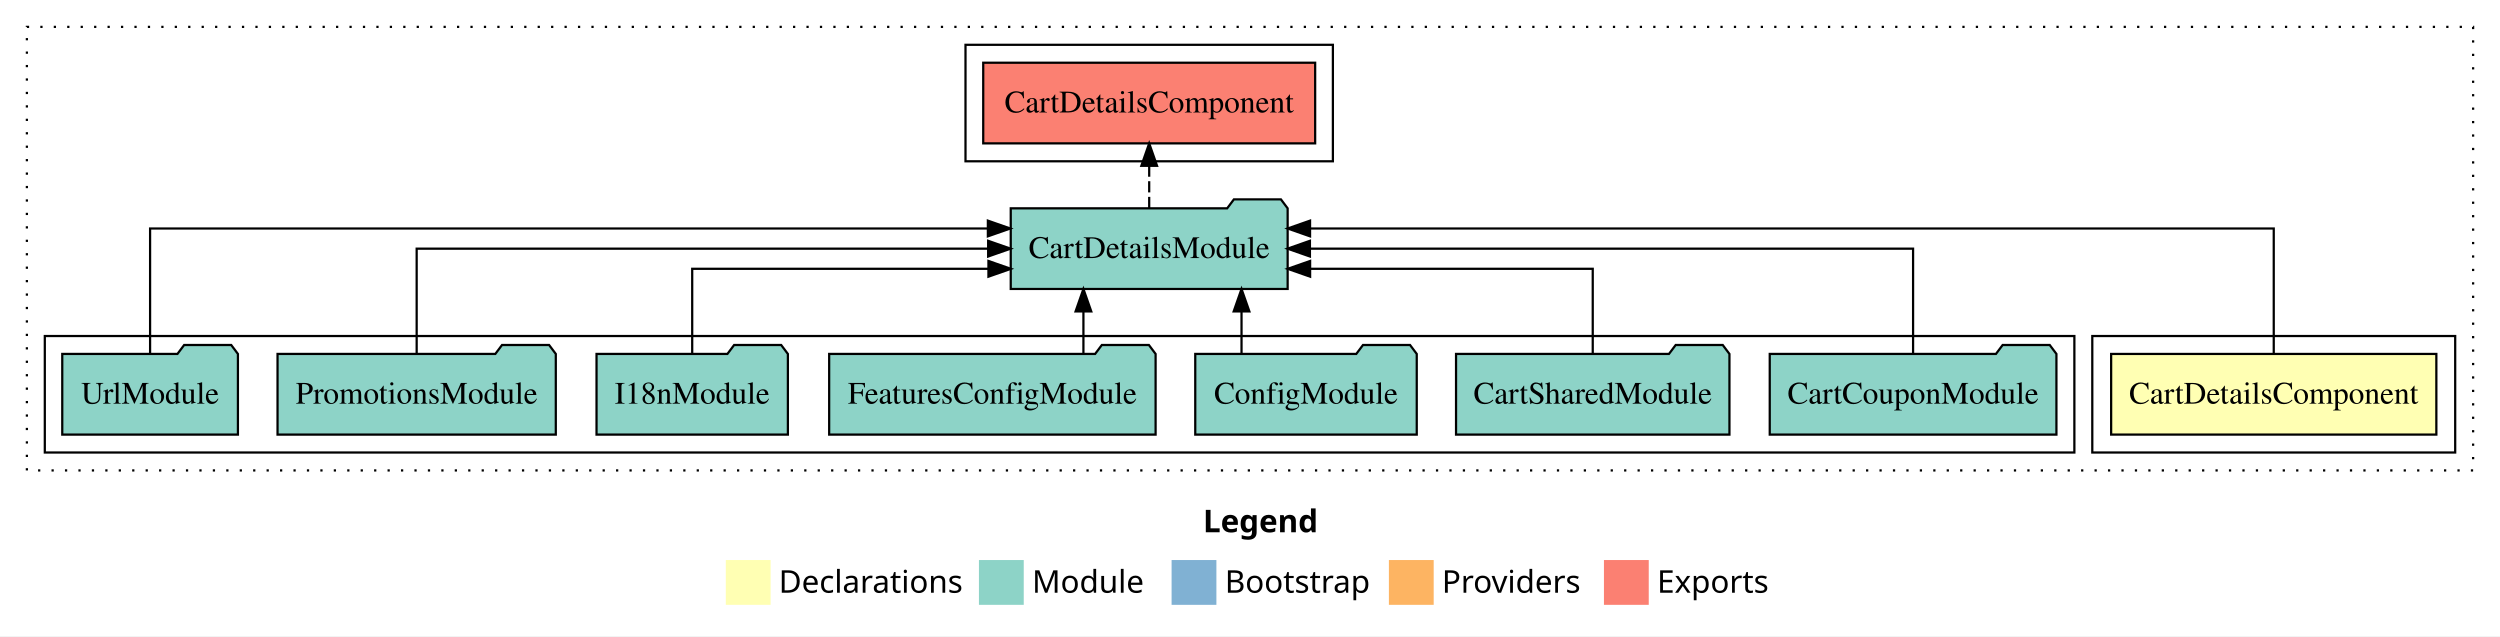
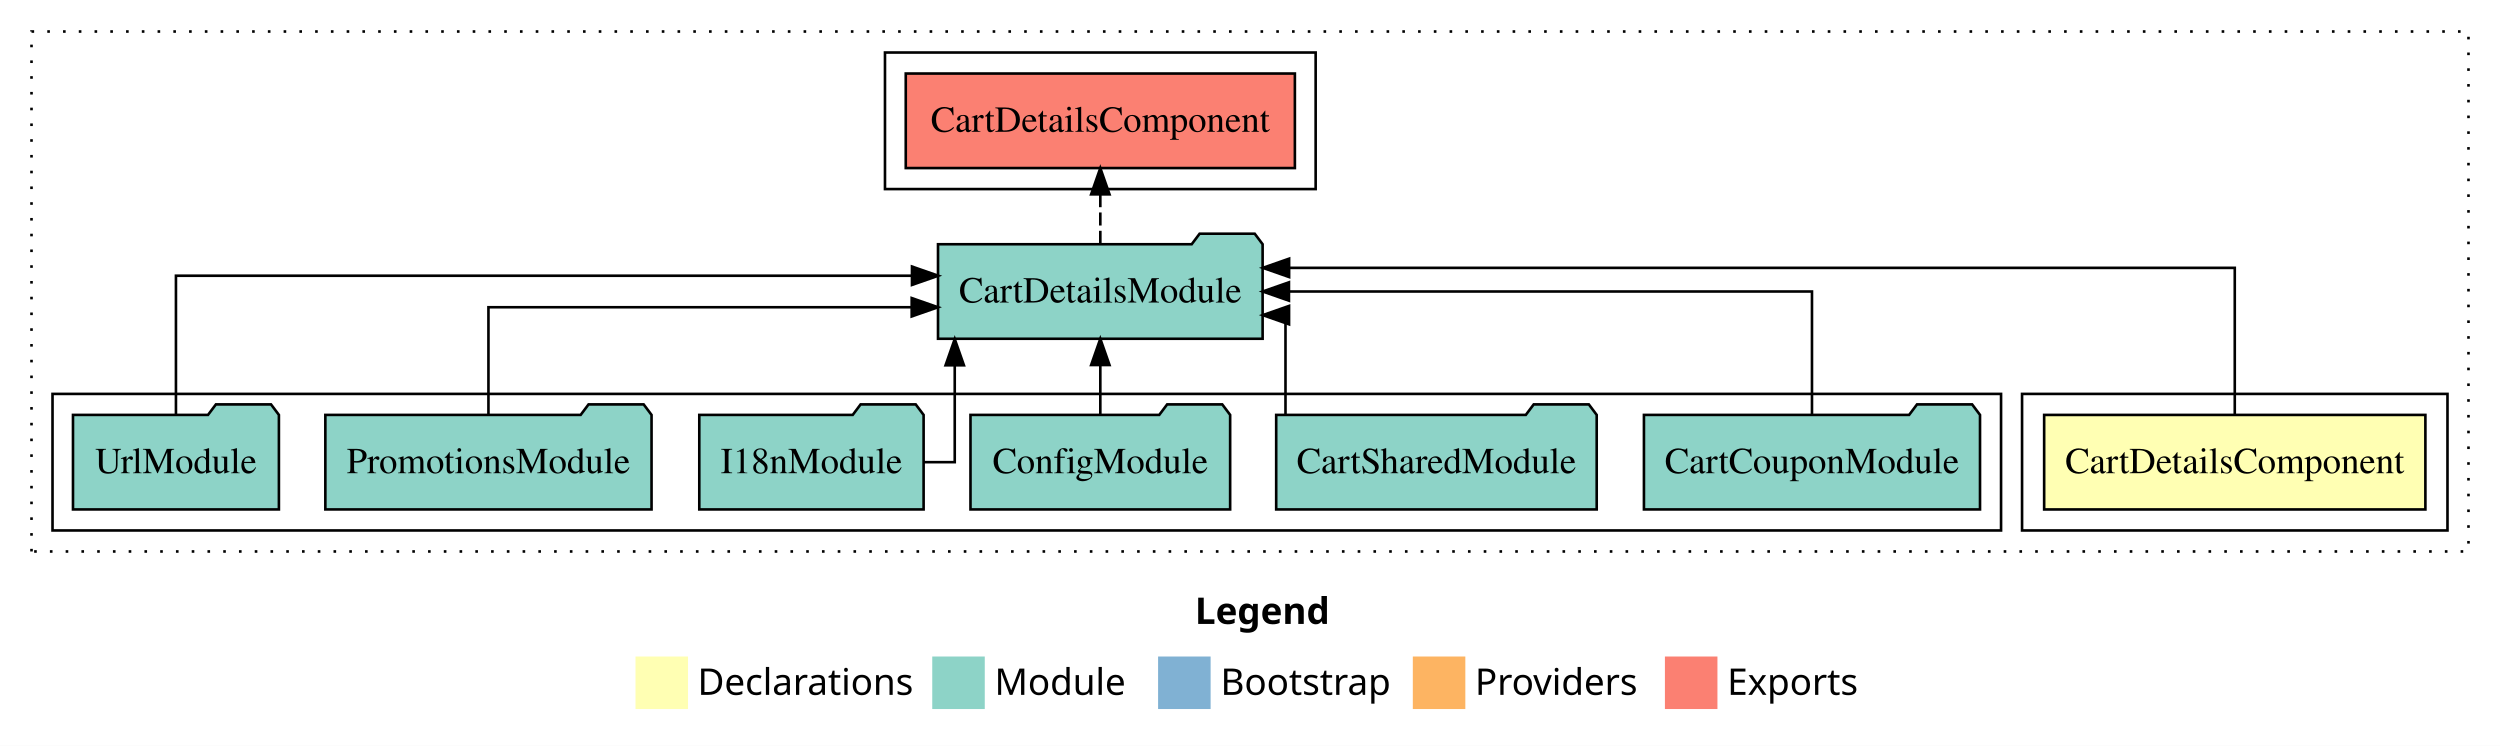
- <svg xmlns="http://www.w3.org/2000/svg" width="1116pt" height="284pt" viewBox="0.00 0.00 1116.00 284.00">
+ <svg xmlns="http://www.w3.org/2000/svg" width="952pt" height="284pt" viewBox="0.00 0.00 952.00 284.00">
  <g id="graph0" class="graph" transform="scale(1 1) rotate(0) translate(4 280)">
-     <polygon fill="#ffffff" stroke="transparent" points="-4,4 -4,-280 1112,-280 1112,4 -4,4" />
-     <text text-anchor="start" x="533.009" y="-42.4" font-family="sans-serif" font-weight="bold" font-size="14.00" fill="#000000">Legend</text>
-     <polygon fill="#ffffb3" stroke="transparent" points="320,-10 320,-30 340,-30 340,-10 320,-10" />
-     <text text-anchor="start" x="343.629" y="-15.4" font-family="sans-serif" font-size="14.00" fill="#000000">  Declarations</text>
-     <polygon fill="#8dd3c7" stroke="transparent" points="433,-10 433,-30 453,-30 453,-10 433,-10" />
-     <text text-anchor="start" x="456.725" y="-15.4" font-family="sans-serif" font-size="14.00" fill="#000000">  Module</text>
-     <polygon fill="#80b1d3" stroke="transparent" points="519,-10 519,-30 539,-30 539,-10 519,-10" />
-     <text text-anchor="start" x="542.781" y="-15.4" font-family="sans-serif" font-size="14.00" fill="#000000">  Bootstrap</text>
-     <polygon fill="#fdb462" stroke="transparent" points="616,-10 616,-30 636,-30 636,-10 616,-10" />
-     <text text-anchor="start" x="639.673" y="-15.4" font-family="sans-serif" font-size="14.00" fill="#000000">  Providers</text>
-     <polygon fill="#fb8072" stroke="transparent" points="712,-10 712,-30 732,-30 732,-10 712,-10" />
-     <text text-anchor="start" x="735.726" y="-15.4" font-family="sans-serif" font-size="14.00" fill="#000000">  Exports</text>
+     <polygon fill="#ffffff" stroke="transparent" points="-4,4 -4,-280 948,-280 948,4 -4,4" />
+     <text text-anchor="start" x="451.009" y="-42.4" font-family="sans-serif" font-weight="bold" font-size="14.00" fill="#000000">Legend</text>
+     <polygon fill="#ffffb3" stroke="transparent" points="238,-10 238,-30 258,-30 258,-10 238,-10" />
+     <text text-anchor="start" x="261.629" y="-15.4" font-family="sans-serif" font-size="14.00" fill="#000000">  Declarations</text>
+     <polygon fill="#8dd3c7" stroke="transparent" points="351,-10 351,-30 371,-30 371,-10 351,-10" />
+     <text text-anchor="start" x="374.725" y="-15.4" font-family="sans-serif" font-size="14.00" fill="#000000">  Module</text>
+     <polygon fill="#80b1d3" stroke="transparent" points="437,-10 437,-30 457,-30 457,-10 437,-10" />
+     <text text-anchor="start" x="460.781" y="-15.4" font-family="sans-serif" font-size="14.00" fill="#000000">  Bootstrap</text>
+     <polygon fill="#fdb462" stroke="transparent" points="534,-10 534,-30 554,-30 554,-10 534,-10" />
+     <text text-anchor="start" x="557.673" y="-15.4" font-family="sans-serif" font-size="14.00" fill="#000000">  Providers</text>
+     <polygon fill="#fb8072" stroke="transparent" points="630,-10 630,-30 650,-30 650,-10 630,-10" />
+     <text text-anchor="start" x="653.726" y="-15.4" font-family="sans-serif" font-size="14.00" fill="#000000">  Exports</text>
    <g id="clust1" class="cluster">
-       <polygon fill="none" stroke="#000000" stroke-dasharray="1,5" points="8,-70 8,-268 1100,-268 1100,-70 8,-70" />
+       <polygon fill="none" stroke="#000000" stroke-dasharray="1,5" points="8,-70 8,-268 936,-268 936,-70 8,-70" />
    </g>
    <g id="clust2" class="cluster">
-       <polygon fill="none" stroke="#000000" points="930,-78 930,-130 1092,-130 1092,-78 930,-78" />
+       <polygon fill="none" stroke="#000000" points="766,-78 766,-130 928,-130 928,-78 766,-78" />
    </g>
    <g id="clust4" class="cluster">
-       <polygon fill="none" stroke="#000000" points="16,-78 16,-130 922,-130 922,-78 16,-78" />
+       <polygon fill="none" stroke="#000000" points="16,-78 16,-130 758,-130 758,-78 16,-78" />
    </g>
    <g id="clust5" class="cluster">
-       <polygon fill="none" stroke="#000000" points="427,-208 427,-260 591,-260 591,-208 427,-208" />
+       <polygon fill="none" stroke="#000000" points="333,-208 333,-260 497,-260 497,-208 333,-208" />
    </g>
    <g id="node1" class="node">
-       <polygon fill="#ffffb3" stroke="#000000" points="1083.587,-122 938.413,-122 938.413,-86 1083.587,-86 1083.587,-122" />
-       <text text-anchor="middle" x="1011" y="-99.8" font-family="Times,serif" font-size="14.00" fill="#000000">CartDetailsComponent</text>
+       <polygon fill="#ffffb3" stroke="#000000" points="919.587,-122 774.413,-122 774.413,-86 919.587,-86 919.587,-122" />
+       <text text-anchor="middle" x="847" y="-99.8" font-family="Times,serif" font-size="14.00" fill="#000000">CartDetailsComponent</text>
    </g>
    <g id="node2" class="node">
-       <polygon fill="#8dd3c7" stroke="#000000" points="570.805,-187 567.805,-191 546.805,-191 543.805,-187 447.195,-187 447.195,-151 570.805,-151 570.805,-187" />
-       <text text-anchor="middle" x="509" y="-164.8" font-family="Times,serif" font-size="14.00" fill="#000000">CartDetailsModule</text>
+       <polygon fill="#8dd3c7" stroke="#000000" points="476.805,-187 473.805,-191 452.805,-191 449.805,-187 353.195,-187 353.195,-151 476.805,-151 476.805,-187" />
+       <text text-anchor="middle" x="415" y="-164.8" font-family="Times,serif" font-size="14.00" fill="#000000">CartDetailsModule</text>
    </g>
    <g id="edge1" class="edge">
-       <path fill="none" stroke="#000000" d="M1011,-122.292C1011,-144.206 1011,-178 1011,-178 1011,-178 580.807,-178 580.807,-178" />
-       <polygon fill="#000000" stroke="#000000" points="580.807,-174.5 570.807,-178 580.807,-181.5 580.807,-174.5" />
+       <path fill="none" stroke="#000000" d="M847,-122.292C847,-144.206 847,-178 847,-178 847,-178 486.895,-178 486.895,-178" />
+       <polygon fill="#000000" stroke="#000000" points="486.895,-174.5 476.895,-178 486.895,-181.5 486.895,-174.5" />
    </g>
-     <g id="node10" class="node">
-       <polygon fill="#fb8072" stroke="#000000" points="583.088,-252 434.912,-252 434.912,-216 583.088,-216 583.088,-252" />
-       <text text-anchor="middle" x="509" y="-229.8" font-family="Times,serif" font-size="14.00" fill="#000000">CartDetailsComponent </text>
+     <g id="node9" class="node">
+       <polygon fill="#fb8072" stroke="#000000" points="489.088,-252 340.912,-252 340.912,-216 489.088,-216 489.088,-252" />
+       <text text-anchor="middle" x="415" y="-229.8" font-family="Times,serif" font-size="14.00" fill="#000000">CartDetailsComponent </text>
    </g>
-     <g id="edge9" class="edge">
-       <path fill="none" stroke="#000000" stroke-dasharray="5,2" d="M509,-187.106C509,-187.106 509,-205.991 509,-205.991" />
-       <polygon fill="#000000" stroke="#000000" points="505.5,-205.991 509,-215.991 512.5,-205.991 505.5,-205.991" />
+     <g id="edge8" class="edge">
+       <path fill="none" stroke="#000000" stroke-dasharray="5,2" d="M415,-187.106C415,-187.106 415,-205.991 415,-205.991" />
+       <polygon fill="#000000" stroke="#000000" points="411.5,-205.991 415,-215.991 418.5,-205.991 411.5,-205.991" />
    </g>
    <g id="node3" class="node">
-       <polygon fill="#8dd3c7" stroke="#000000" points="913.989,-122 910.989,-126 889.989,-126 886.989,-122 786.011,-122 786.011,-86 913.989,-86 913.989,-122" />
-       <text text-anchor="middle" x="850" y="-99.8" font-family="Times,serif" font-size="14.00" fill="#000000">CartCouponModule</text>
+       <polygon fill="#8dd3c7" stroke="#000000" points="749.989,-122 746.989,-126 725.989,-126 722.989,-122 622.011,-122 622.011,-86 749.989,-86 749.989,-122" />
+       <text text-anchor="middle" x="686" y="-99.8" font-family="Times,serif" font-size="14.00" fill="#000000">CartCouponModule</text>
    </g>
    <g id="edge2" class="edge">
-       <path fill="none" stroke="#000000" d="M850,-122.106C850,-141.339 850,-169 850,-169 850,-169 580.753,-169 580.753,-169" />
-       <polygon fill="#000000" stroke="#000000" points="580.753,-165.5 570.753,-169 580.753,-172.5 580.753,-165.5" />
+       <path fill="none" stroke="#000000" d="M686,-122.106C686,-141.339 686,-169 686,-169 686,-169 486.833,-169 486.833,-169" />
+       <polygon fill="#000000" stroke="#000000" points="486.833,-165.5 476.833,-169 486.833,-172.5 486.833,-165.5" />
    </g>
    <g id="node4" class="node">
-       <polygon fill="#8dd3c7" stroke="#000000" points="768.025,-122 765.025,-126 744.025,-126 741.025,-122 645.975,-122 645.975,-86 768.025,-86 768.025,-122" />
-       <text text-anchor="middle" x="707" y="-99.8" font-family="Times,serif" font-size="14.00" fill="#000000">CartSharedModule</text>
+       <polygon fill="#8dd3c7" stroke="#000000" points="604.025,-122 601.025,-126 580.025,-126 577.025,-122 481.974,-122 481.974,-86 604.025,-86 604.025,-122" />
+       <text text-anchor="middle" x="543" y="-99.8" font-family="Times,serif" font-size="14.00" fill="#000000">CartSharedModule</text>
    </g>
    <g id="edge3" class="edge">
-       <path fill="none" stroke="#000000" d="M707,-122.027C707,-138.398 707,-160 707,-160 707,-160 580.834,-160 580.834,-160" />
-       <polygon fill="#000000" stroke="#000000" points="580.834,-156.5 570.834,-160 580.834,-163.5 580.834,-156.5" />
+       <path fill="none" stroke="#000000" d="M485.516,-122.027C485.516,-138.398 485.516,-160 485.516,-160 485.516,-160 484.651,-160 484.651,-160" />
+       <polygon fill="#000000" stroke="#000000" points="486.869,-156.5 476.869,-160 486.869,-163.5 486.869,-156.5" />
    </g>
    <g id="node5" class="node">
-       <polygon fill="#8dd3c7" stroke="#000000" points="628.439,-122 625.439,-126 604.439,-126 601.439,-122 529.561,-122 529.561,-86 628.439,-86 628.439,-122" />
-       <text text-anchor="middle" x="579" y="-99.8" font-family="Times,serif" font-size="14.00" fill="#000000">ConfigModule</text>
+       <polygon fill="#8dd3c7" stroke="#000000" points="464.439,-122 461.439,-126 440.439,-126 437.439,-122 365.561,-122 365.561,-86 464.439,-86 464.439,-122" />
+       <text text-anchor="middle" x="415" y="-99.8" font-family="Times,serif" font-size="14.00" fill="#000000">ConfigModule</text>
    </g>
    <g id="edge4" class="edge">
-       <path fill="none" stroke="#000000" d="M550.217,-122.106C550.217,-122.106 550.217,-140.991 550.217,-140.991" />
-       <polygon fill="#000000" stroke="#000000" points="546.717,-140.991 550.217,-150.991 553.717,-140.991 546.717,-140.991" />
+       <path fill="none" stroke="#000000" d="M415,-122.106C415,-122.106 415,-140.991 415,-140.991" />
+       <polygon fill="#000000" stroke="#000000" points="411.5,-140.991 415,-150.991 418.5,-140.991 411.5,-140.991" />
    </g>
    <g id="node6" class="node">
-       <polygon fill="#8dd3c7" stroke="#000000" points="511.86,-122 508.86,-126 487.86,-126 484.86,-122 366.14,-122 366.14,-86 511.86,-86 511.86,-122" />
-       <text text-anchor="middle" x="439" y="-99.8" font-family="Times,serif" font-size="14.00" fill="#000000">FeaturesConfigModule</text>
-     </g>
-     <g id="edge5" class="edge">
-       <path fill="none" stroke="#000000" d="M479.639,-122.106C479.639,-122.106 479.639,-140.991 479.639,-140.991" />
-       <polygon fill="#000000" stroke="#000000" points="476.139,-140.991 479.639,-150.991 483.139,-140.991 476.139,-140.991" />
-     </g>
-     <g id="node7" class="node">
      <polygon fill="#8dd3c7" stroke="#000000" points="347.711,-122 344.711,-126 323.711,-126 320.711,-122 262.289,-122 262.289,-86 347.711,-86 347.711,-122" />
      <text text-anchor="middle" x="305" y="-99.8" font-family="Times,serif" font-size="14.00" fill="#000000">I18nModule</text>
    </g>
-     <g id="edge6" class="edge">
-       <path fill="none" stroke="#000000" d="M305,-122.027C305,-138.398 305,-160 305,-160 305,-160 437.24,-160 437.24,-160" />
-       <polygon fill="#000000" stroke="#000000" points="437.24,-163.5 447.24,-160 437.24,-156.5 437.24,-163.5" />
+     <g id="edge5" class="edge">
+       <path fill="none" stroke="#000000" d="M347.725,-104C354.628,-104 359.565,-104 359.565,-104 359.565,-104 359.565,-140.894 359.565,-140.894" />
+       <polygon fill="#000000" stroke="#000000" points="356.065,-140.894 359.565,-150.894 363.065,-140.894 356.065,-140.894" />
    </g>
-     <g id="node8" class="node">
+     <g id="node7" class="node">
      <polygon fill="#8dd3c7" stroke="#000000" points="244.109,-122 241.109,-126 220.109,-126 217.109,-122 119.891,-122 119.891,-86 244.109,-86 244.109,-122" />
      <text text-anchor="middle" x="182" y="-99.8" font-family="Times,serif" font-size="14.00" fill="#000000">PromotionsModule</text>
    </g>
-     <g id="edge7" class="edge">
-       <path fill="none" stroke="#000000" d="M182,-122.106C182,-141.339 182,-169 182,-169 182,-169 437.109,-169 437.109,-169" />
-       <polygon fill="#000000" stroke="#000000" points="437.109,-172.5 447.109,-169 437.109,-165.5 437.109,-172.5" />
+     <g id="edge6" class="edge">
+       <path fill="none" stroke="#000000" d="M182,-122.022C182,-139.373 182,-163 182,-163 182,-163 343.172,-163 343.172,-163" />
+       <polygon fill="#000000" stroke="#000000" points="343.172,-166.5 353.172,-163 343.172,-159.5 343.172,-166.5" />
    </g>
-     <g id="node9" class="node">
+     <g id="node8" class="node">
      <polygon fill="#8dd3c7" stroke="#000000" points="102.208,-122 99.208,-126 78.208,-126 75.208,-122 23.792,-122 23.792,-86 102.208,-86 102.208,-122" />
      <text text-anchor="middle" x="63" y="-99.8" font-family="Times,serif" font-size="14.00" fill="#000000">UrlModule</text>
    </g>
-     <g id="edge8" class="edge">
-       <path fill="none" stroke="#000000" d="M63,-122.292C63,-144.206 63,-178 63,-178 63,-178 436.986,-178 436.986,-178" />
-       <polygon fill="#000000" stroke="#000000" points="436.986,-181.5 446.986,-178 436.986,-174.5 436.986,-181.5" />
+     <g id="edge7" class="edge">
+       <path fill="none" stroke="#000000" d="M63,-122.284C63,-143.321 63,-175 63,-175 63,-175 343.284,-175 343.284,-175" />
+       <polygon fill="#000000" stroke="#000000" points="343.284,-178.5 353.284,-175 343.283,-171.5 343.284,-178.5" />
    </g>
  </g>
</svg>
